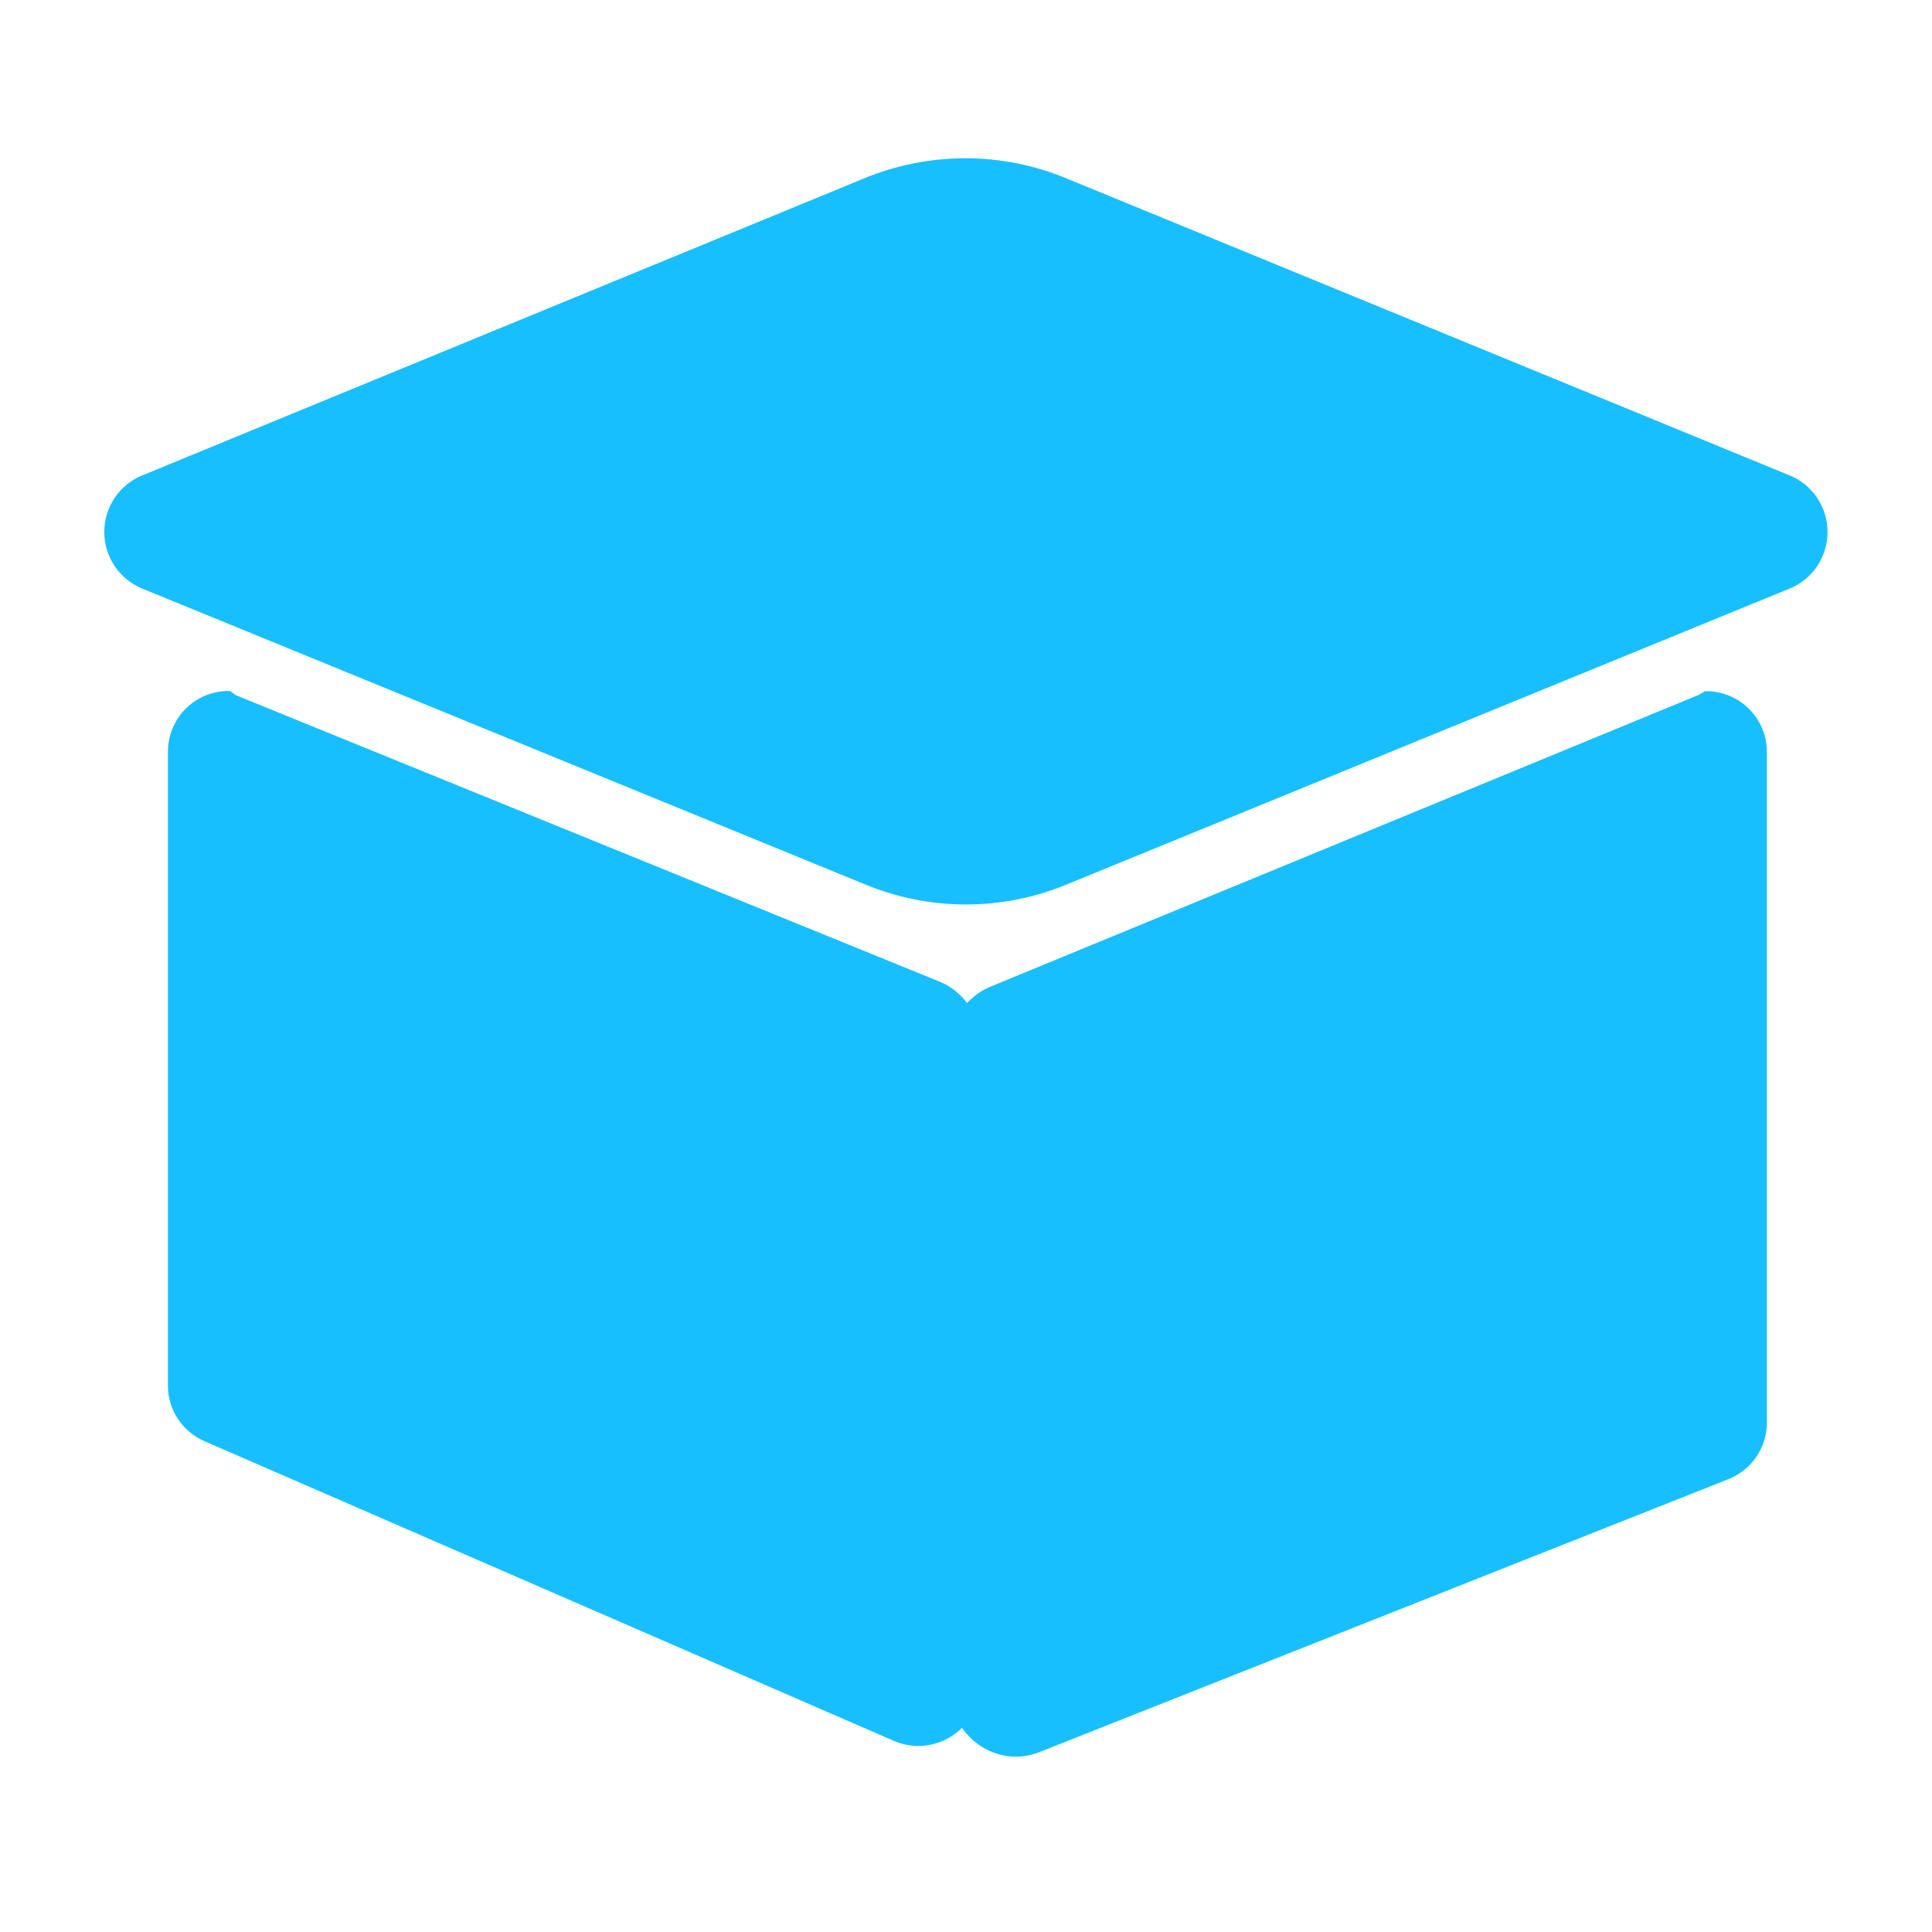
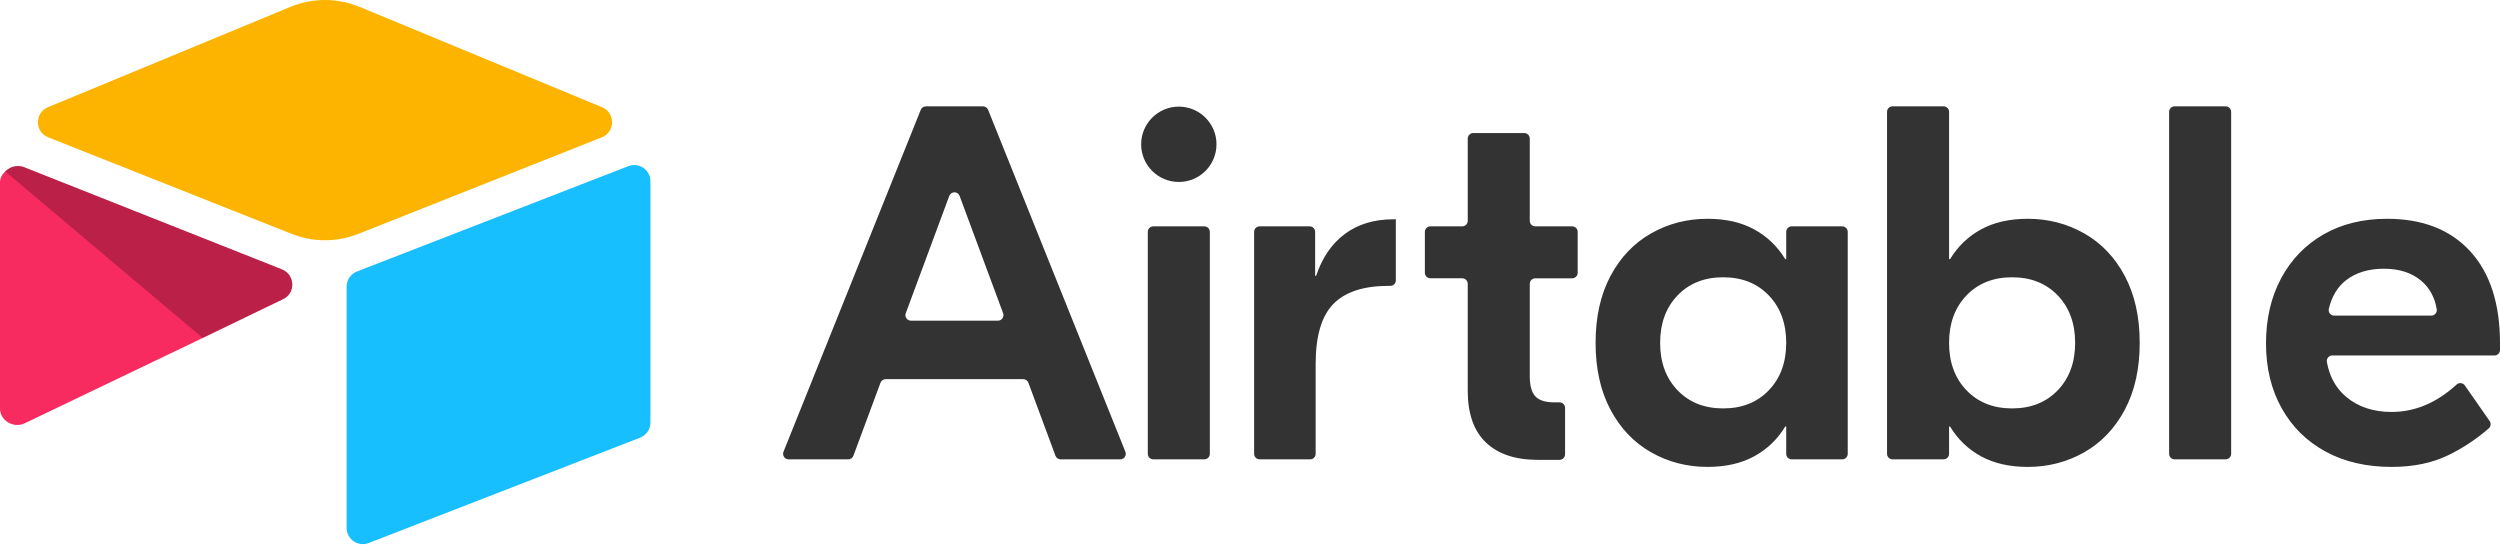
- <svg xmlns="http://www.w3.org/2000/svg" viewBox="0 0 24 24" fill="#18BFFF">
-   <path d="M11.992 1.966c-.434 0-.869.086-1.28.259L1.773 5.903a.76.76 0 0 0 .002 1.412l8.997 3.682a3.274 3.274 0 0 0 2.457-.001l8.994-3.681a.76.76 0 0 0 .002-1.412L13.27 2.225a3.286 3.286 0 0 0-1.278-.259zm-9.14 6.617a.81.81 0 0 0-.322.066.755.755 0 0 0-.444.692v7.873c0 .3.18.57.456.69l8.558 3.72a.766.766 0 0 0 1.074-.702v-7.989a.812.812 0 0 0-.51-.742L2.93 8.636a.55.55 0 0 0-.077-.053zm18.327.003l-.074.045-8.793 3.622a.812.812 0 0 0-.51.742v7.989c0 .584.578.992 1.108.782l8.558-3.39c.288-.114.481-.39.481-.702V9.34a.755.755 0 0 0-.77-.754z" />
+ <svg xmlns="http://www.w3.org/2000/svg" width="163.2" height="35.52" viewBox="0 0 680 148" shape-rendering="geometricPrecision">
+   <path fill="#333" d="M272.85 85.198L261.013 53.29c-.483-1.305-2.329-1.305-2.813 0L246.365 85.2a1.5 1.5 0 0 0 1.407 2.021h23.671a1.5 1.5 0 0 0 1.406-2.022m5.469 17.934h-37.42a1.5 1.5 0 0 0-1.406.978l-7.367 19.854a1.5 1.5 0 0 1-1.406.978H214.5a1.5 1.5 0 0 1-1.392-2.058l37.341-93.022a1.5 1.5 0 0 1 1.393-.94h15.53c.612 0 1.163.372 1.392.94l37.34 93.021a1.5 1.5 0 0 1-1.392 2.06h-16.216a1.5 1.5 0 0 1-1.406-.979l-7.368-19.854a1.5 1.5 0 0 0-1.406-.978m35.387-41.564h13.872a1.5 1.5 0 0 1 1.5 1.5v60.374a1.5 1.5 0 0 1-1.5 1.5h-13.872a1.5 1.5 0 0 1-1.5-1.5V63.068a1.5 1.5 0 0 1 1.5-1.5m65.964 14.687a1.5 1.5 0 0 1-1.5 1.5h-.42c-6.859 0-11.89 1.646-15.09 4.938-3.202 3.292-4.8 8.734-4.8 16.324v24.426a1.5 1.5 0 0 1-1.5 1.5h-13.736a1.5 1.5 0 0 1-1.5-1.5V63.068a1.5 1.5 0 0 1 1.5-1.5h13.598a1.5 1.5 0 0 1 1.5 1.5V75.01h.275c1.646-4.938 4.252-8.731 7.82-11.385 3.565-2.651 7.955-3.978 13.167-3.978h.686v16.607zm37.93-.558a1.5 1.5 0 0 0-1.5 1.5v25.112c0 2.561.5 4.39 1.508 5.487 1.005 1.097 2.743 1.646 5.212 1.646h1.381a1.5 1.5 0 0 1 1.5 1.5v12.637a1.5 1.5 0 0 1-1.5 1.5h-5.908c-6.127 0-10.836-1.577-14.128-4.732-3.293-3.155-4.939-7.84-4.939-14.06v-29.09a1.5 1.5 0 0 0-1.5-1.5h-8.659a1.5 1.5 0 0 1-1.5-1.5V63.068a1.5 1.5 0 0 1 1.5-1.5h8.66a1.5 1.5 0 0 0 1.5-1.5V37.691a1.5 1.5 0 0 1 1.5-1.5h13.872a1.5 1.5 0 0 1 1.5 1.5v22.377a1.5 1.5 0 0 0 1.5 1.5h10.031a1.5 1.5 0 0 1 1.5 1.5v11.13a1.5 1.5 0 0 1-1.5 1.5h-10.03zm63.521 30.453c3.155-3.292 4.732-7.59 4.732-12.895 0-5.302-1.577-9.602-4.732-12.894-3.155-3.292-7.294-4.938-12.415-4.938-5.122 0-9.258 1.646-12.414 4.938-3.154 3.292-4.732 7.592-4.732 12.894 0 5.305 1.578 9.603 4.732 12.895 3.156 3.292 7.292 4.938 12.414 4.938 5.121 0 9.26-1.646 12.415-4.938m-32.03 16.872c-4.664-2.651-8.346-6.516-11.042-11.591-2.699-5.075-4.047-11.133-4.047-18.176 0-7.04 1.348-13.1 4.047-18.175 2.696-5.075 6.378-8.937 11.042-11.591 4.664-2.652 9.784-3.978 15.363-3.978 4.938 0 9.167.96 12.69 2.88 3.518 1.92 6.33 4.619 8.435 8.094h.274v-7.417a1.5 1.5 0 0 1 1.5-1.5h13.735a1.5 1.5 0 0 1 1.5 1.5v60.374a1.5 1.5 0 0 1-1.5 1.5H487.35a1.5 1.5 0 0 1-1.5-1.5v-7.416h-.274c-2.105 3.477-4.917 6.173-8.436 8.093-3.522 1.92-7.75 2.88-12.689 2.88-5.579 0-10.699-1.326-15.363-3.977m110.62-16.872c3.155-3.292 4.732-7.59 4.732-12.895 0-5.302-1.577-9.602-4.732-12.894-3.154-3.292-7.293-4.938-12.414-4.938-5.122 0-9.259 1.646-12.414 4.938-3.154 3.292-4.733 7.592-4.733 12.894 0 5.305 1.579 9.603 4.733 12.895 3.155 3.292 7.292 4.938 12.414 4.938 5.121 0 9.26-1.646 12.414-4.938m-20.85 17.969c-3.521-1.92-6.334-4.616-8.436-8.093h-.275v7.416a1.5 1.5 0 0 1-1.5 1.5h-13.872a1.5 1.5 0 0 1-1.5-1.5V30.42a1.5 1.5 0 0 1 1.5-1.5h13.872a1.5 1.5 0 0 1 1.5 1.5v40.064h.275c2.102-3.475 4.915-6.173 8.436-8.093 3.52-1.921 7.75-2.881 12.689-2.881 5.577 0 10.699 1.326 15.363 3.978 4.664 2.654 8.344 6.516 11.042 11.59C580.649 80.156 582 86.216 582 93.256c0 7.043-1.351 13.1-4.047 18.176-2.698 5.075-6.378 8.94-11.042 11.59-4.664 2.652-9.786 3.979-15.363 3.979-4.939 0-9.169-.96-12.689-2.881m66.513.823H591.5a1.5 1.5 0 0 1-1.5-1.5v-93.02a1.5 1.5 0 0 1 1.5-1.5h13.872a1.5 1.5 0 0 1 1.5 1.5v93.02a1.5 1.5 0 0 1-1.5 1.5m32.722-48.696c-2.3 1.794-3.853 4.384-4.657 7.772-.221.934.508 1.83 1.468 1.83h26.4c.916 0 1.636-.82 1.488-1.724-.528-3.205-1.902-5.76-4.123-7.672-2.606-2.24-6.014-3.36-10.22-3.36-4.207 0-7.66 1.051-10.356 3.154m33.813-7.888c5.395 5.9 8.093 14.245 8.093 25.034v1.792a1.5 1.5 0 0 1-1.5 1.5h-44.104a1.51 1.51 0 0 0-1.485 1.766c.705 4.008 2.478 7.192 5.32 9.551 3.245 2.7 7.339 4.047 12.277 4.047 6.375 0 12.276-2.488 17.702-7.465.663-.608 1.714-.479 2.228.26l6.744 9.68a1.5 1.5 0 0 1-.23 1.982 49.67 49.67 0 0 1-10.944 7.271c-4.39 2.148-9.557 3.224-15.5 3.224-6.858 0-12.85-1.396-17.97-4.184-5.123-2.788-9.1-6.72-11.933-11.797-2.836-5.075-4.253-10.95-4.253-17.627 0-6.674 1.372-12.572 4.115-17.695 2.743-5.12 6.584-9.098 11.523-11.934 4.938-2.833 10.699-4.252 17.284-4.252 9.69 0 17.236 2.95 22.633 8.847m-341.02-29.11c0 5.658-4.587 10.245-10.246 10.245-5.66 0-10.247-4.587-10.247-10.246 0-5.659 4.588-10.246 10.247-10.246s10.246 4.587 10.246 10.246" />
+   <path fill="#FCB400" d="M79 1.867L13.04 29.16c-3.668 1.518-3.63 6.729.061 8.192l66.235 26.266a24.575 24.575 0 0 0 18.12 0l66.236-26.267c3.69-1.462 3.73-6.672.06-8.19L97.794 1.866a24.578 24.578 0 0 0-18.795 0" />
+   <path fill="#18BFFF" d="M94.273 77.96v65.617c0 3.12 3.147 5.258 6.048 4.108l73.806-28.648a4.418 4.418 0 0 0 2.79-4.108V49.313c0-3.121-3.147-5.258-6.048-4.108L97.063 73.853a4.42 4.42 0 0 0-2.79 4.108" />
+   <path fill="#F82B60" d="M77.038 81.346L55.134 91.922l-2.224 1.075-46.238 22.155C3.742 116.566 0 114.43 0 111.174V49.588c0-1.178.604-2.195 1.414-2.96a5.024 5.024 0 0 1 1.12-.84c1.104-.663 2.68-.84 4.02-.31L76.67 73.26c3.564 1.414 3.844 6.408.368 8.087" />
+   <path fill="rgba(0, 0, 0, 0.25)" d="M77.038 81.346L55.134 91.922 1.414 46.627a5.024 5.024 0 0 1 1.12-.839c1.104-.663 2.68-.84 4.02-.31L76.67 73.26c3.564 1.414 3.844 6.408.368 8.087" />
</svg>
